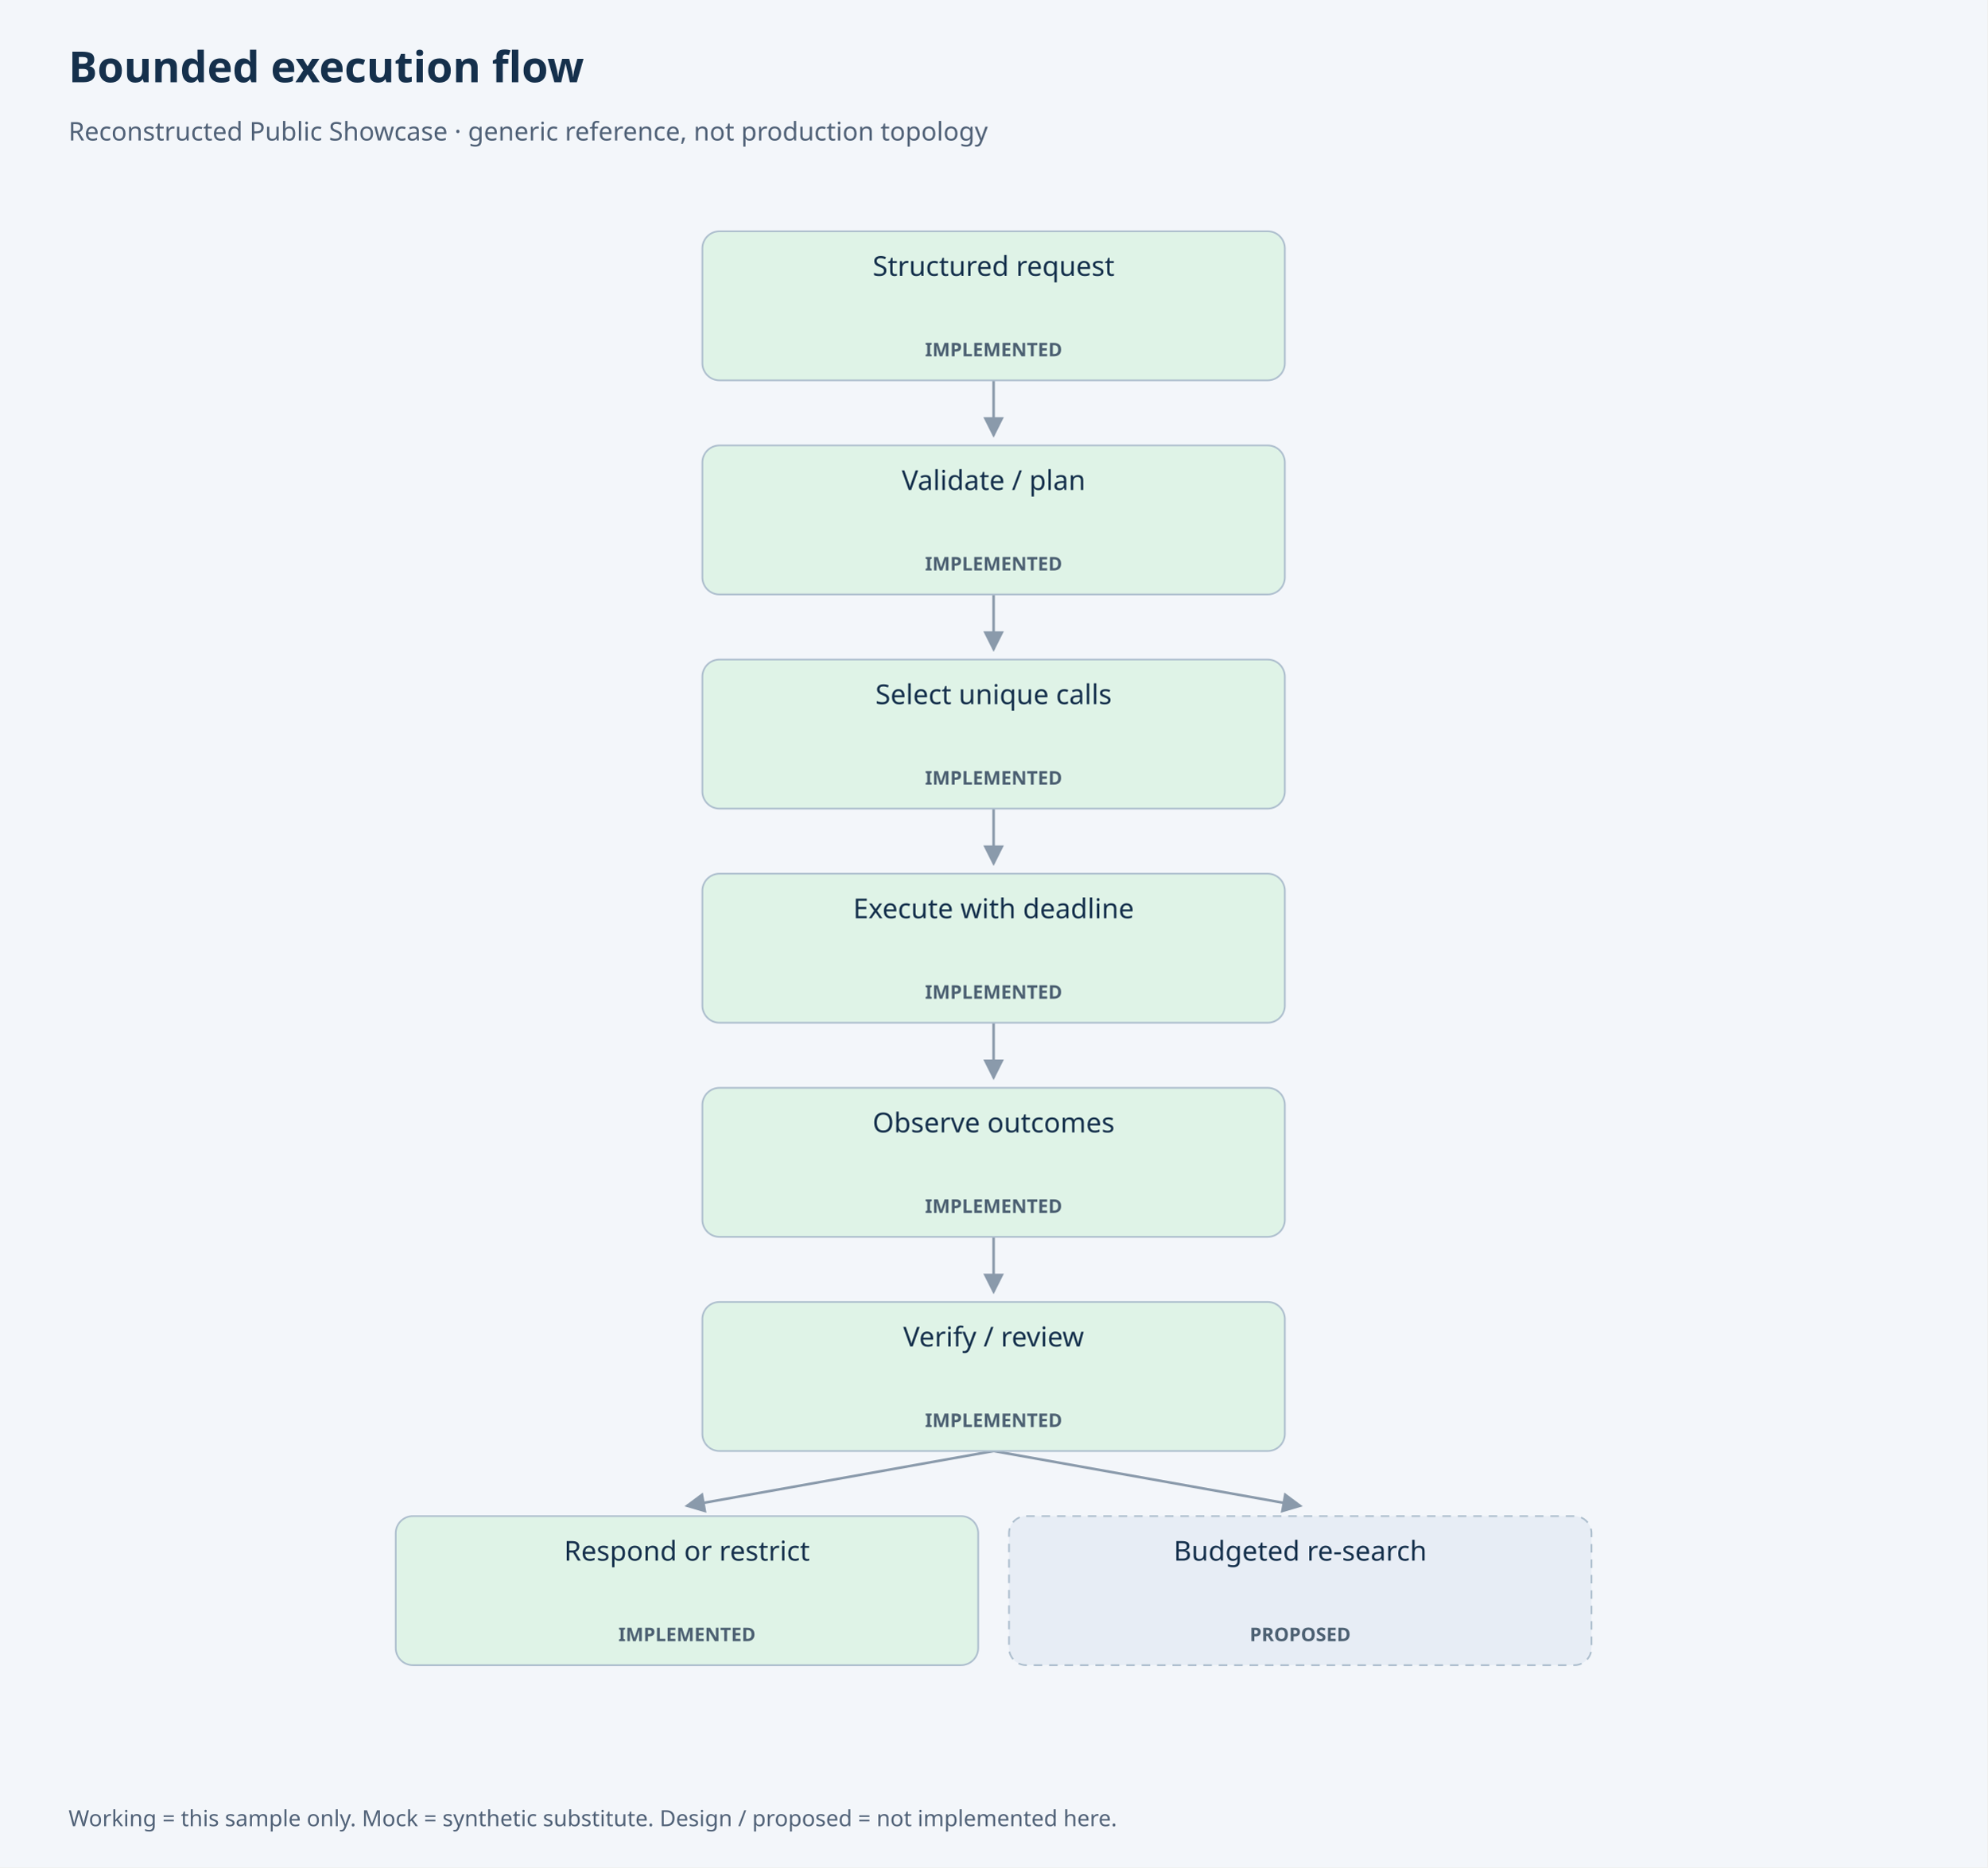
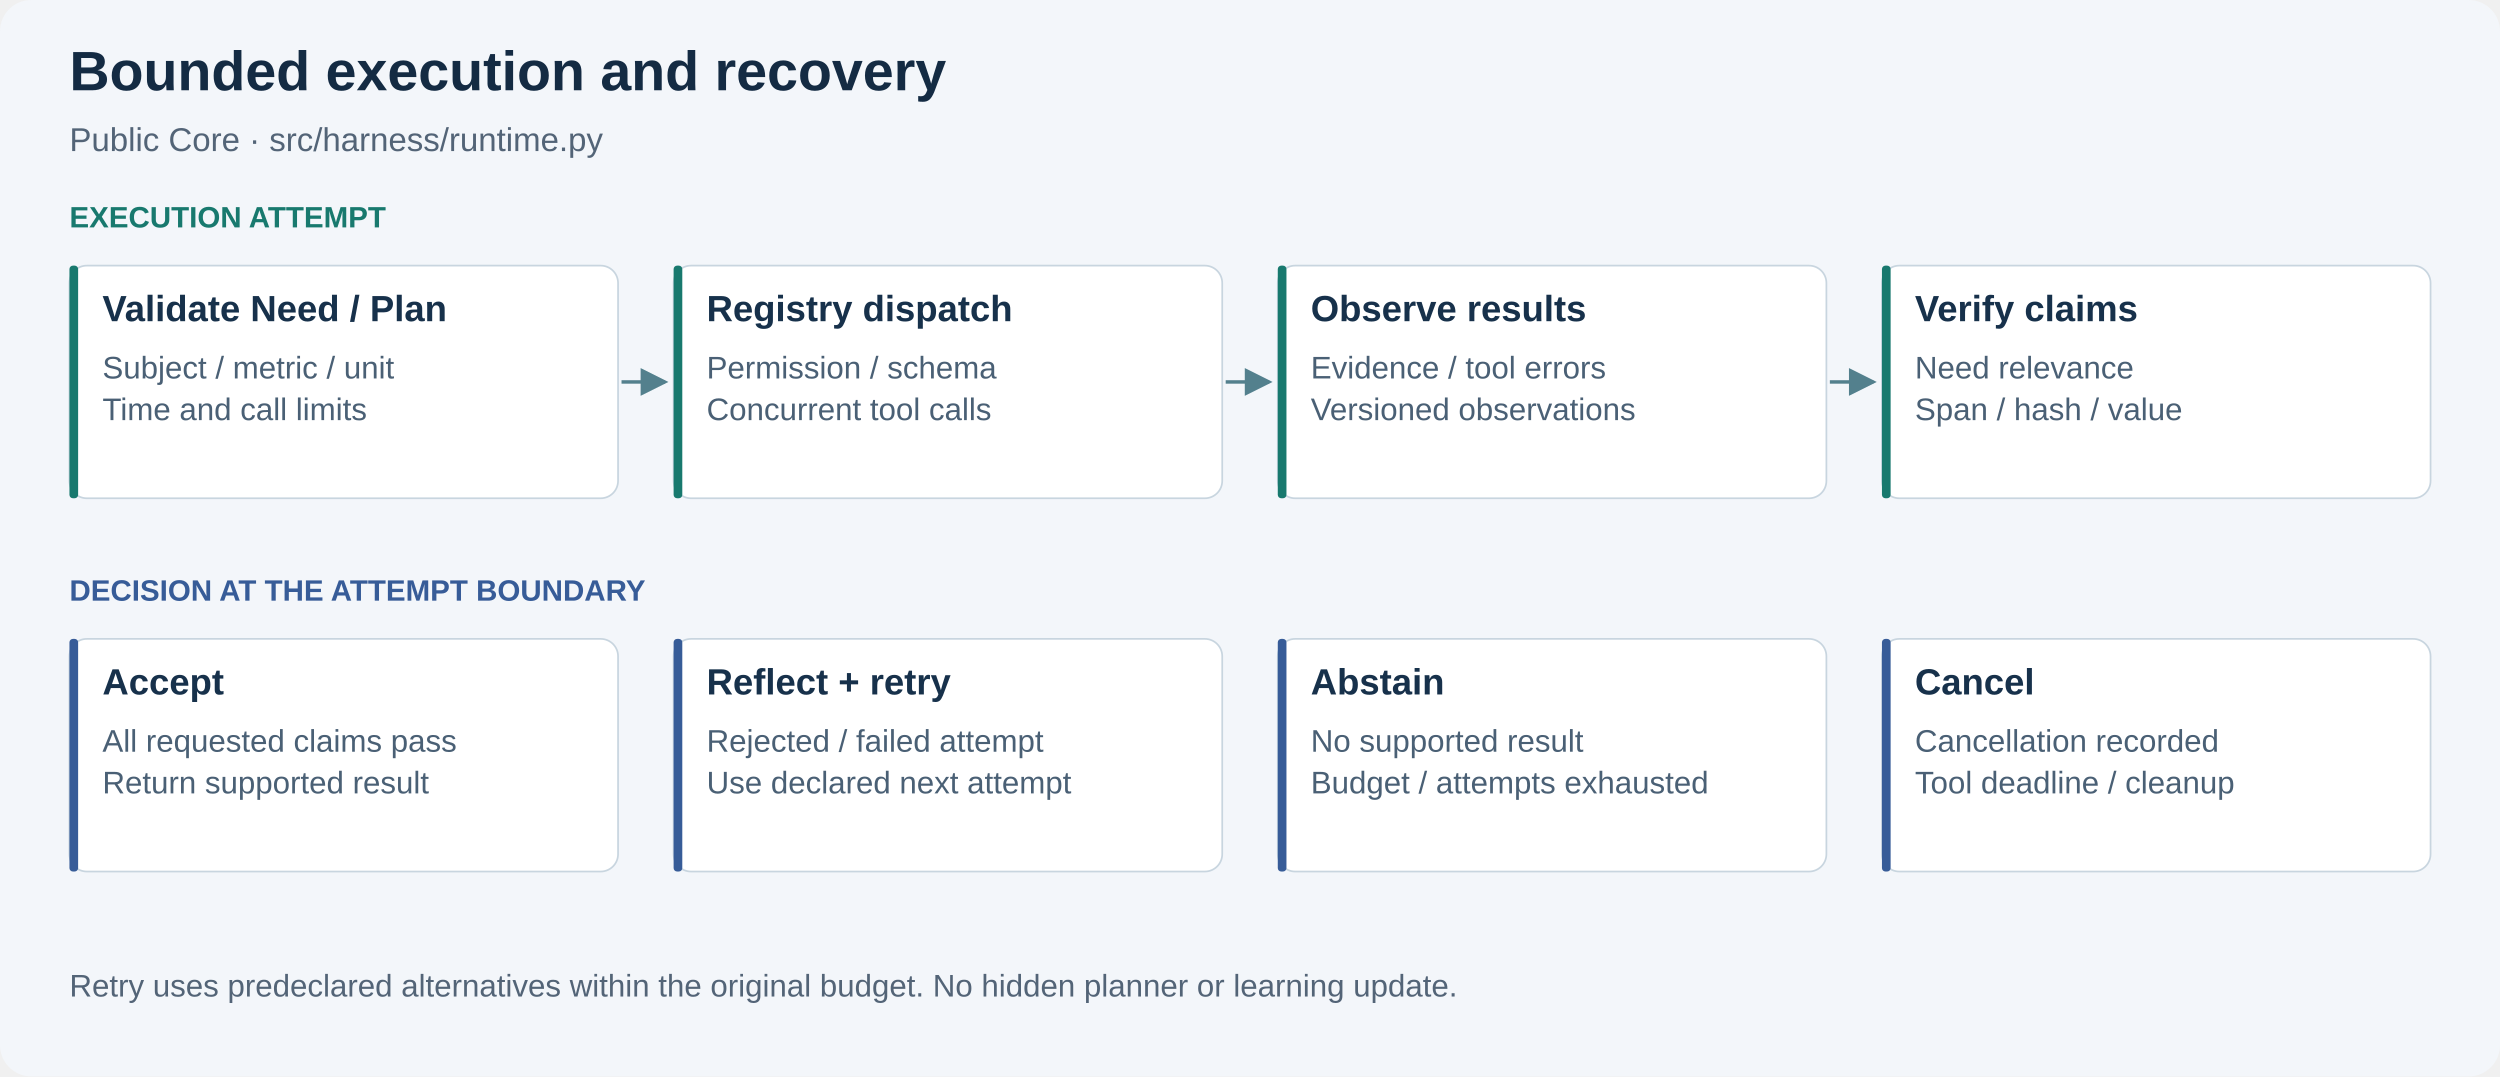
- <svg xmlns="http://www.w3.org/2000/svg" width="1160" height="1090" viewBox="0 0 1160 1090" role="img" aria-labelledby="title desc">
+ <svg xmlns="http://www.w3.org/2000/svg" width="1440" height="620" viewBox="0 0 1440 620" role="img" aria-labelledby="title desc">
  <defs>
    <marker id="arrow" markerWidth="8" markerHeight="8" refX="7" refY="4" orient="auto">
-       <path d="M0 0 L8 4 L0 8" fill="#8a9aab" />
+       <path d="M0 0L8 4L0 8" fill="#53808d" />
    </marker>
  </defs>
-   <rect width="1160" height="1090" fill="#f3f6fa" />
-   <text x="40" y="48" font-family="sans-serif" font-size="25" font-weight="700" fill="#15304c">Bounded execution flow</text>
-   <text x="40" y="82" font-family="sans-serif" font-size="15" fill="#506177">Reconstructed Public Showcase · generic reference, not production topology</text>
-   <path d="M580 222 L580 254" stroke="#8a9aab" stroke-width="1.5" fill="none" marker-end="url(#arrow)" />
-   <path d="M580 347 L580 379" stroke="#8a9aab" stroke-width="1.5" fill="none" marker-end="url(#arrow)" />
-   <path d="M580 472 L580 504" stroke="#8a9aab" stroke-width="1.5" fill="none" marker-end="url(#arrow)" />
-   <path d="M580 597 L580 629" stroke="#8a9aab" stroke-width="1.5" fill="none" marker-end="url(#arrow)" />
-   <path d="M580 722 L580 754" stroke="#8a9aab" stroke-width="1.5" fill="none" marker-end="url(#arrow)" />
-   <path d="M580 847 L401 879" stroke="#8a9aab" stroke-width="1.5" fill="none" marker-end="url(#arrow)" />
-   <path d="M580 847 L759 879" stroke="#8a9aab" stroke-width="1.5" fill="none" marker-end="url(#arrow)" />
-   <rect x="410" y="135" width="340" height="87" rx="10" fill="#dff3e7" stroke="#aebfce" />
-   <text x="580" y="161" text-anchor="middle" font-family="sans-serif" font-size="16" fill="#15304c">Structured request</text>
-   <text x="580" y="208" text-anchor="middle" font-family="sans-serif" font-size="11" font-weight="700" fill="#4c6072">IMPLEMENTED</text>
-   <rect x="410" y="260" width="340" height="87" rx="10" fill="#dff3e7" stroke="#aebfce" />
-   <text x="580" y="286" text-anchor="middle" font-family="sans-serif" font-size="16" fill="#15304c">Validate / plan</text>
-   <text x="580" y="333" text-anchor="middle" font-family="sans-serif" font-size="11" font-weight="700" fill="#4c6072">IMPLEMENTED</text>
-   <rect x="410" y="385" width="340" height="87" rx="10" fill="#dff3e7" stroke="#aebfce" />
-   <text x="580" y="411" text-anchor="middle" font-family="sans-serif" font-size="16" fill="#15304c">Select unique calls</text>
-   <text x="580" y="458" text-anchor="middle" font-family="sans-serif" font-size="11" font-weight="700" fill="#4c6072">IMPLEMENTED</text>
-   <rect x="410" y="510" width="340" height="87" rx="10" fill="#dff3e7" stroke="#aebfce" />
-   <text x="580" y="536" text-anchor="middle" font-family="sans-serif" font-size="16" fill="#15304c">Execute with deadline</text>
-   <text x="580" y="583" text-anchor="middle" font-family="sans-serif" font-size="11" font-weight="700" fill="#4c6072">IMPLEMENTED</text>
-   <rect x="410" y="635" width="340" height="87" rx="10" fill="#dff3e7" stroke="#aebfce" />
-   <text x="580" y="661" text-anchor="middle" font-family="sans-serif" font-size="16" fill="#15304c">Observe outcomes</text>
-   <text x="580" y="708" text-anchor="middle" font-family="sans-serif" font-size="11" font-weight="700" fill="#4c6072">IMPLEMENTED</text>
-   <rect x="410" y="760" width="340" height="87" rx="10" fill="#dff3e7" stroke="#aebfce" />
-   <text x="580" y="786" text-anchor="middle" font-family="sans-serif" font-size="16" fill="#15304c">Verify / review</text>
-   <text x="580" y="833" text-anchor="middle" font-family="sans-serif" font-size="11" font-weight="700" fill="#4c6072">IMPLEMENTED</text>
-   <rect x="231" y="885" width="340" height="87" rx="10" fill="#dff3e7" stroke="#aebfce" />
-   <text x="401" y="911" text-anchor="middle" font-family="sans-serif" font-size="16" fill="#15304c">Respond or restrict</text>
-   <text x="401" y="958" text-anchor="middle" font-family="sans-serif" font-size="11" font-weight="700" fill="#4c6072">IMPLEMENTED</text>
-   <rect x="589" y="885" width="340" height="87" rx="10" fill="#e7edf5" stroke="#aebfce" stroke-dasharray="5 4" />
-   <text x="759" y="911" text-anchor="middle" font-family="sans-serif" font-size="16" fill="#15304c">Budgeted re-search</text>
-   <text x="759" y="958" text-anchor="middle" font-family="sans-serif" font-size="11" font-weight="700" fill="#4c6072">PROPOSED</text>
-   <text x="40" y="1066" font-family="sans-serif" font-size="13" fill="#506177">Working = this sample only. Mock = synthetic substitute. Design / proposed = not implemented here.</text>
+   <rect width="1440" height="620" rx="18" fill="#f3f6fa" />
+   <g font-family="Arial, sans-serif">
+     <text x="40" y="52" font-size="32" font-weight="700" fill="#142b43">Bounded execution and recovery</text>
+     <text x="40" y="87" font-size="19" fill="#536477">Public Core · src/harness/runtime.py</text>
+     <text x="40" y="131" font-size="17" font-weight="700" fill="#18796e">EXECUTION ATTEMPT</text>
+     <g data-node="n0_0">
+       <rect x="40.0" y="153" width="316.0" height="134" rx="10" fill="#fff" stroke="#c8d5df" />
+       <rect x="40.0" y="153" width="5" height="134" rx="2" fill="#18796e" />
+       <text x="59.0" y="185" font-size="21" font-weight="700" fill="#17314b">Validate Need / Plan</text>
+       <text x="59.0" y="218" font-size="18" fill="#4a6075">Subject / metric / unit</text>
+       <text x="59.0" y="242" font-size="18" fill="#4a6075">Time and call limits</text>
+     </g>
+     <path d="M358.0 220 H383.0" stroke="#53808d" stroke-width="2" fill="none" marker-end="url(#arrow)" />
+     <g data-node="n0_1">
+       <rect x="388.0" y="153" width="316.0" height="134" rx="10" fill="#fff" stroke="#c8d5df" />
+       <rect x="388.0" y="153" width="5" height="134" rx="2" fill="#18796e" />
+       <text x="407.0" y="185" font-size="21" font-weight="700" fill="#17314b">Registry dispatch</text>
+       <text x="407.0" y="218" font-size="18" fill="#4a6075">Permission / schema</text>
+       <text x="407.0" y="242" font-size="18" fill="#4a6075">Concurrent tool calls</text>
+     </g>
+     <path d="M706.0 220 H731.0" stroke="#53808d" stroke-width="2" fill="none" marker-end="url(#arrow)" />
+     <g data-node="n0_2">
+       <rect x="736.0" y="153" width="316.0" height="134" rx="10" fill="#fff" stroke="#c8d5df" />
+       <rect x="736.0" y="153" width="5" height="134" rx="2" fill="#18796e" />
+       <text x="755.0" y="185" font-size="21" font-weight="700" fill="#17314b">Observe results</text>
+       <text x="755.0" y="218" font-size="18" fill="#4a6075">Evidence / tool errors</text>
+       <text x="755.0" y="242" font-size="18" fill="#4a6075">Versioned observations</text>
+     </g>
+     <path d="M1054.0 220 H1079.0" stroke="#53808d" stroke-width="2" fill="none" marker-end="url(#arrow)" />
+     <g data-node="n0_3">
+       <rect x="1084.0" y="153" width="316.0" height="134" rx="10" fill="#fff" stroke="#c8d5df" />
+       <rect x="1084.0" y="153" width="5" height="134" rx="2" fill="#18796e" />
+       <text x="1103.0" y="185" font-size="21" font-weight="700" fill="#17314b">Verify claims</text>
+       <text x="1103.0" y="218" font-size="18" fill="#4a6075">Need relevance</text>
+       <text x="1103.0" y="242" font-size="18" fill="#4a6075">Span / hash / value</text>
+     </g>
+     <text x="40" y="346" font-size="17" font-weight="700" fill="#375c98">DECISION AT THE ATTEMPT BOUNDARY</text>
+     <g data-node="n1_0">
+       <rect x="40.0" y="368" width="316.0" height="134" rx="10" fill="#fff" stroke="#c8d5df" />
+       <rect x="40.0" y="368" width="5" height="134" rx="2" fill="#375c98" />
+       <text x="59.0" y="400" font-size="21" font-weight="700" fill="#17314b">Accept</text>
+       <text x="59.0" y="433" font-size="18" fill="#4a6075">All requested claims pass</text>
+       <text x="59.0" y="457" font-size="18" fill="#4a6075">Return supported result</text>
+     </g>
+     <g data-node="n1_1">
+       <rect x="388.0" y="368" width="316.0" height="134" rx="10" fill="#fff" stroke="#c8d5df" />
+       <rect x="388.0" y="368" width="5" height="134" rx="2" fill="#375c98" />
+       <text x="407.0" y="400" font-size="21" font-weight="700" fill="#17314b">Reflect + retry</text>
+       <text x="407.0" y="433" font-size="18" fill="#4a6075">Rejected / failed attempt</text>
+       <text x="407.0" y="457" font-size="18" fill="#4a6075">Use declared next attempt</text>
+     </g>
+     <g data-node="n1_2">
+       <rect x="736.0" y="368" width="316.0" height="134" rx="10" fill="#fff" stroke="#c8d5df" />
+       <rect x="736.0" y="368" width="5" height="134" rx="2" fill="#375c98" />
+       <text x="755.0" y="400" font-size="21" font-weight="700" fill="#17314b">Abstain</text>
+       <text x="755.0" y="433" font-size="18" fill="#4a6075">No supported result</text>
+       <text x="755.0" y="457" font-size="18" fill="#4a6075">Budget / attempts exhausted</text>
+     </g>
+     <g data-node="n1_3">
+       <rect x="1084.0" y="368" width="316.0" height="134" rx="10" fill="#fff" stroke="#c8d5df" />
+       <rect x="1084.0" y="368" width="5" height="134" rx="2" fill="#375c98" />
+       <text x="1103.0" y="400" font-size="21" font-weight="700" fill="#17314b">Cancel</text>
+       <text x="1103.0" y="433" font-size="18" fill="#4a6075">Cancellation recorded</text>
+       <text x="1103.0" y="457" font-size="18" fill="#4a6075">Tool deadline / cleanup</text>
+     </g>
+     <text x="40" y="574" font-size="18" fill="#536477">Retry uses predeclared alternatives within the original budget. No hidden planner or learning update.</text>
+   </g>
</svg>
